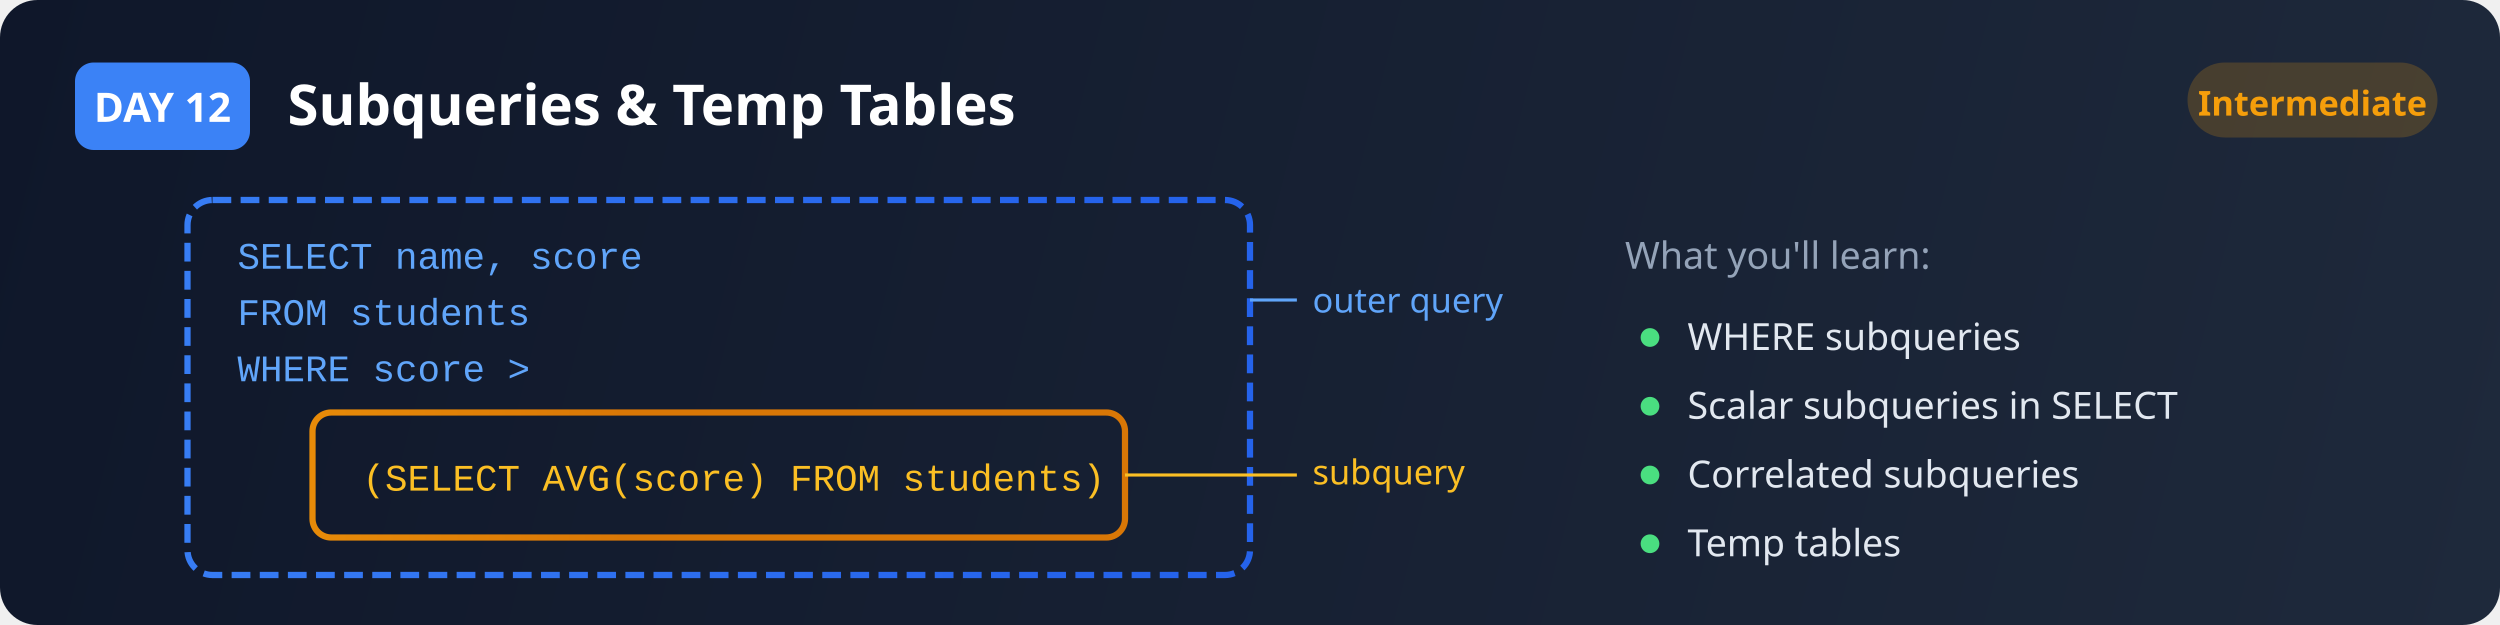
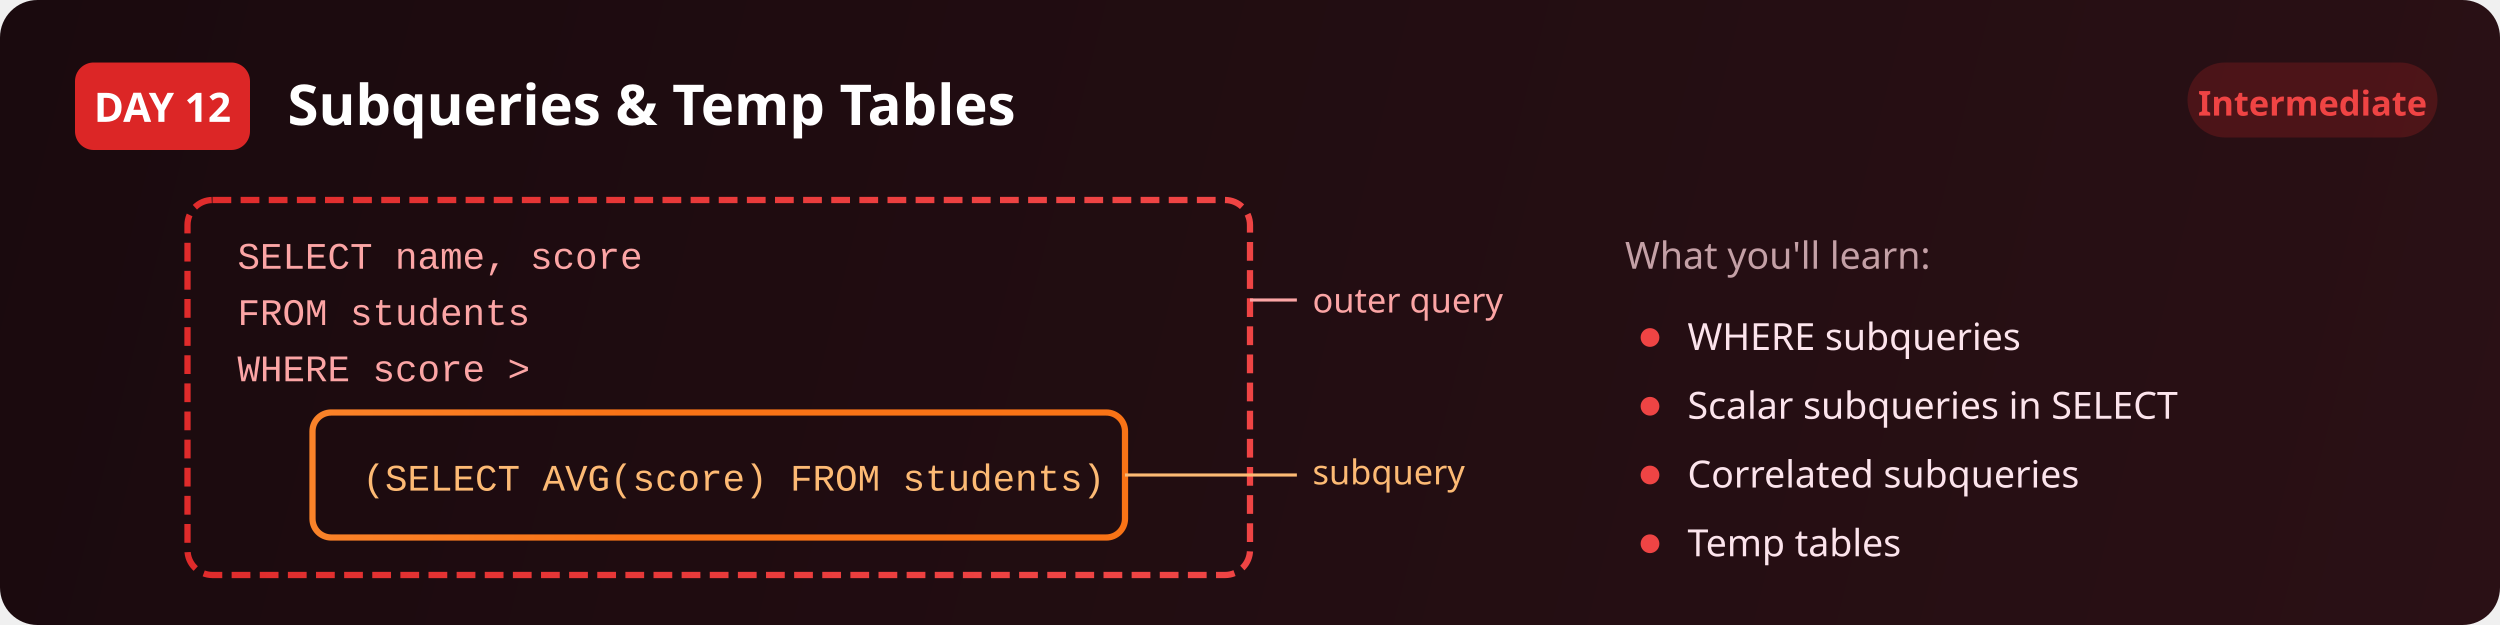
<svg xmlns="http://www.w3.org/2000/svg" viewBox="0 0 800 200" fill="none">
  <defs>
    <linearGradient id="bg" x1="0" y1="0" x2="800" y2="200" gradientUnits="userSpaceOnUse">
-       <stop offset="0%" stop-color="#0f172a" />
-       <stop offset="100%" stop-color="#1e293b" />
+       <stop offset="0%" stop-color="#1a0a0e" />
+       <stop offset="100%" stop-color="#2a1015" />
    </linearGradient>
    <linearGradient id="outer" x1="0" y1="0" x2="340" y2="0" gradientUnits="userSpaceOnUse">
-       <stop offset="0%" stop-color="#3b82f6" />
-       <stop offset="100%" stop-color="#2563eb" />
+       <stop offset="0%" stop-color="#dc2626" />
+       <stop offset="100%" stop-color="#ef4444" />
    </linearGradient>
    <linearGradient id="inner" x1="0" y1="0" x2="200" y2="0" gradientUnits="userSpaceOnUse">
-       <stop offset="0%" stop-color="#f59e0b" />
-       <stop offset="100%" stop-color="#d97706" />
+       <stop offset="0%" stop-color="#fb923c" />
+       <stop offset="100%" stop-color="#f97316" />
    </linearGradient>
  </defs>
  <rect width="800" height="200" rx="12" fill="url(#bg)" />
-   <rect x="24" y="20" width="56" height="28" rx="6" fill="#3b82f6" />
+   <rect x="24" y="20" width="56" height="28" rx="6" fill="#dc2626" />
  <text x="52" y="39" font-family="Segoe UI, system-ui, sans-serif" font-size="13" font-weight="700" fill="#ffffff" text-anchor="middle">DAY 12</text>
  <text x="92" y="40" font-family="Segoe UI, system-ui, sans-serif" font-size="18" font-weight="700" fill="#ffffff">Subqueries &amp; Temp Tables</text>
  <rect x="60" y="64" width="340" height="120" rx="8" fill="none" stroke="url(#outer)" stroke-width="2" stroke-dasharray="6 3" />
-   <text x="76" y="86" font-family="Courier New, monospace" font-size="12" fill="#60a5fa">SELECT name, score</text>
-   <text x="76" y="104" font-family="Courier New, monospace" font-size="12" fill="#60a5fa">FROM students</text>
-   <text x="76" y="122" font-family="Courier New, monospace" font-size="12" fill="#60a5fa">WHERE score &gt;</text>
+   <text x="76" y="86" font-family="Courier New, monospace" font-size="12" fill="#fca5a5">SELECT name, score</text>
+   <text x="76" y="104" font-family="Courier New, monospace" font-size="12" fill="#fca5a5">FROM students</text>
+   <text x="76" y="122" font-family="Courier New, monospace" font-size="12" fill="#fca5a5">WHERE score &gt;</text>
  <rect x="100" y="132" width="260" height="40" rx="6" fill="none" stroke="url(#inner)" stroke-width="2" />
-   <text x="116" y="157" font-family="Courier New, monospace" font-size="12" fill="#fbbf24">(SELECT AVG(score) FROM students)</text>
-   <text x="420" y="100" font-family="Segoe UI, system-ui, sans-serif" font-size="11" fill="#60a5fa">outer query</text>
-   <line x1="400" y1="96" x2="415" y2="96" stroke="#60a5fa" stroke-width="1" />
-   <text x="420" y="155" font-family="Segoe UI, system-ui, sans-serif" font-size="11" fill="#fbbf24">subquery</text>
-   <line x1="360" y1="152" x2="415" y2="152" stroke="#fbbf24" stroke-width="1" />
-   <text x="520" y="86" font-family="Segoe UI, system-ui, sans-serif" font-size="12" fill="#94a3b8">What you'll learn:</text>
-   <circle cx="528" cy="108" r="3" fill="#4ade80" />
-   <text x="540" y="112" font-family="Segoe UI, system-ui, sans-serif" font-size="12" fill="#e2e8f0">WHERE subqueries</text>
-   <circle cx="528" cy="130" r="3" fill="#4ade80" />
-   <text x="540" y="134" font-family="Segoe UI, system-ui, sans-serif" font-size="12" fill="#e2e8f0">Scalar subqueries in SELECT</text>
-   <circle cx="528" cy="152" r="3" fill="#4ade80" />
-   <text x="540" y="156" font-family="Segoe UI, system-ui, sans-serif" font-size="12" fill="#e2e8f0">Correlated subqueries</text>
-   <circle cx="528" cy="174" r="3" fill="#4ade80" />
-   <text x="540" y="178" font-family="Segoe UI, system-ui, sans-serif" font-size="12" fill="#e2e8f0">Temp tables</text>
-   <rect x="700" y="20" width="80" height="24" rx="12" fill="#f59e0b" opacity="0.2" />
-   <text x="740" y="37" font-family="Segoe UI, system-ui, sans-serif" font-size="11" font-weight="600" fill="#f59e0b" text-anchor="middle">Intermediate</text>
+   <text x="116" y="157" font-family="Courier New, monospace" font-size="12" fill="#fdba74">(SELECT AVG(score) FROM students)</text>
+   <text x="420" y="100" font-family="Segoe UI, system-ui, sans-serif" font-size="11" fill="#fca5a5">outer query</text>
+   <line x1="400" y1="96" x2="415" y2="96" stroke="#fca5a5" stroke-width="1" />
+   <text x="420" y="155" font-family="Segoe UI, system-ui, sans-serif" font-size="11" fill="#fdba74">subquery</text>
+   <line x1="360" y1="152" x2="415" y2="152" stroke="#fdba74" stroke-width="1" />
+   <text x="520" y="86" font-family="Segoe UI, system-ui, sans-serif" font-size="12" fill="#c4a0a6">What you'll learn:</text>
+   <circle cx="528" cy="108" r="3" fill="#ef4444" />
+   <text x="540" y="112" font-family="Segoe UI, system-ui, sans-serif" font-size="12" fill="#fce4ec">WHERE subqueries</text>
+   <circle cx="528" cy="130" r="3" fill="#ef4444" />
+   <text x="540" y="134" font-family="Segoe UI, system-ui, sans-serif" font-size="12" fill="#fce4ec">Scalar subqueries in SELECT</text>
+   <circle cx="528" cy="152" r="3" fill="#ef4444" />
+   <text x="540" y="156" font-family="Segoe UI, system-ui, sans-serif" font-size="12" fill="#fce4ec">Correlated subqueries</text>
+   <circle cx="528" cy="174" r="3" fill="#ef4444" />
+   <text x="540" y="178" font-family="Segoe UI, system-ui, sans-serif" font-size="12" fill="#fce4ec">Temp tables</text>
+   <rect x="700" y="20" width="80" height="24" rx="12" fill="#dc2626" opacity="0.2" />
+   <text x="740" y="37" font-family="Segoe UI, system-ui, sans-serif" font-size="11" font-weight="600" fill="#ef4444" text-anchor="middle">Intermediate</text>
</svg>
